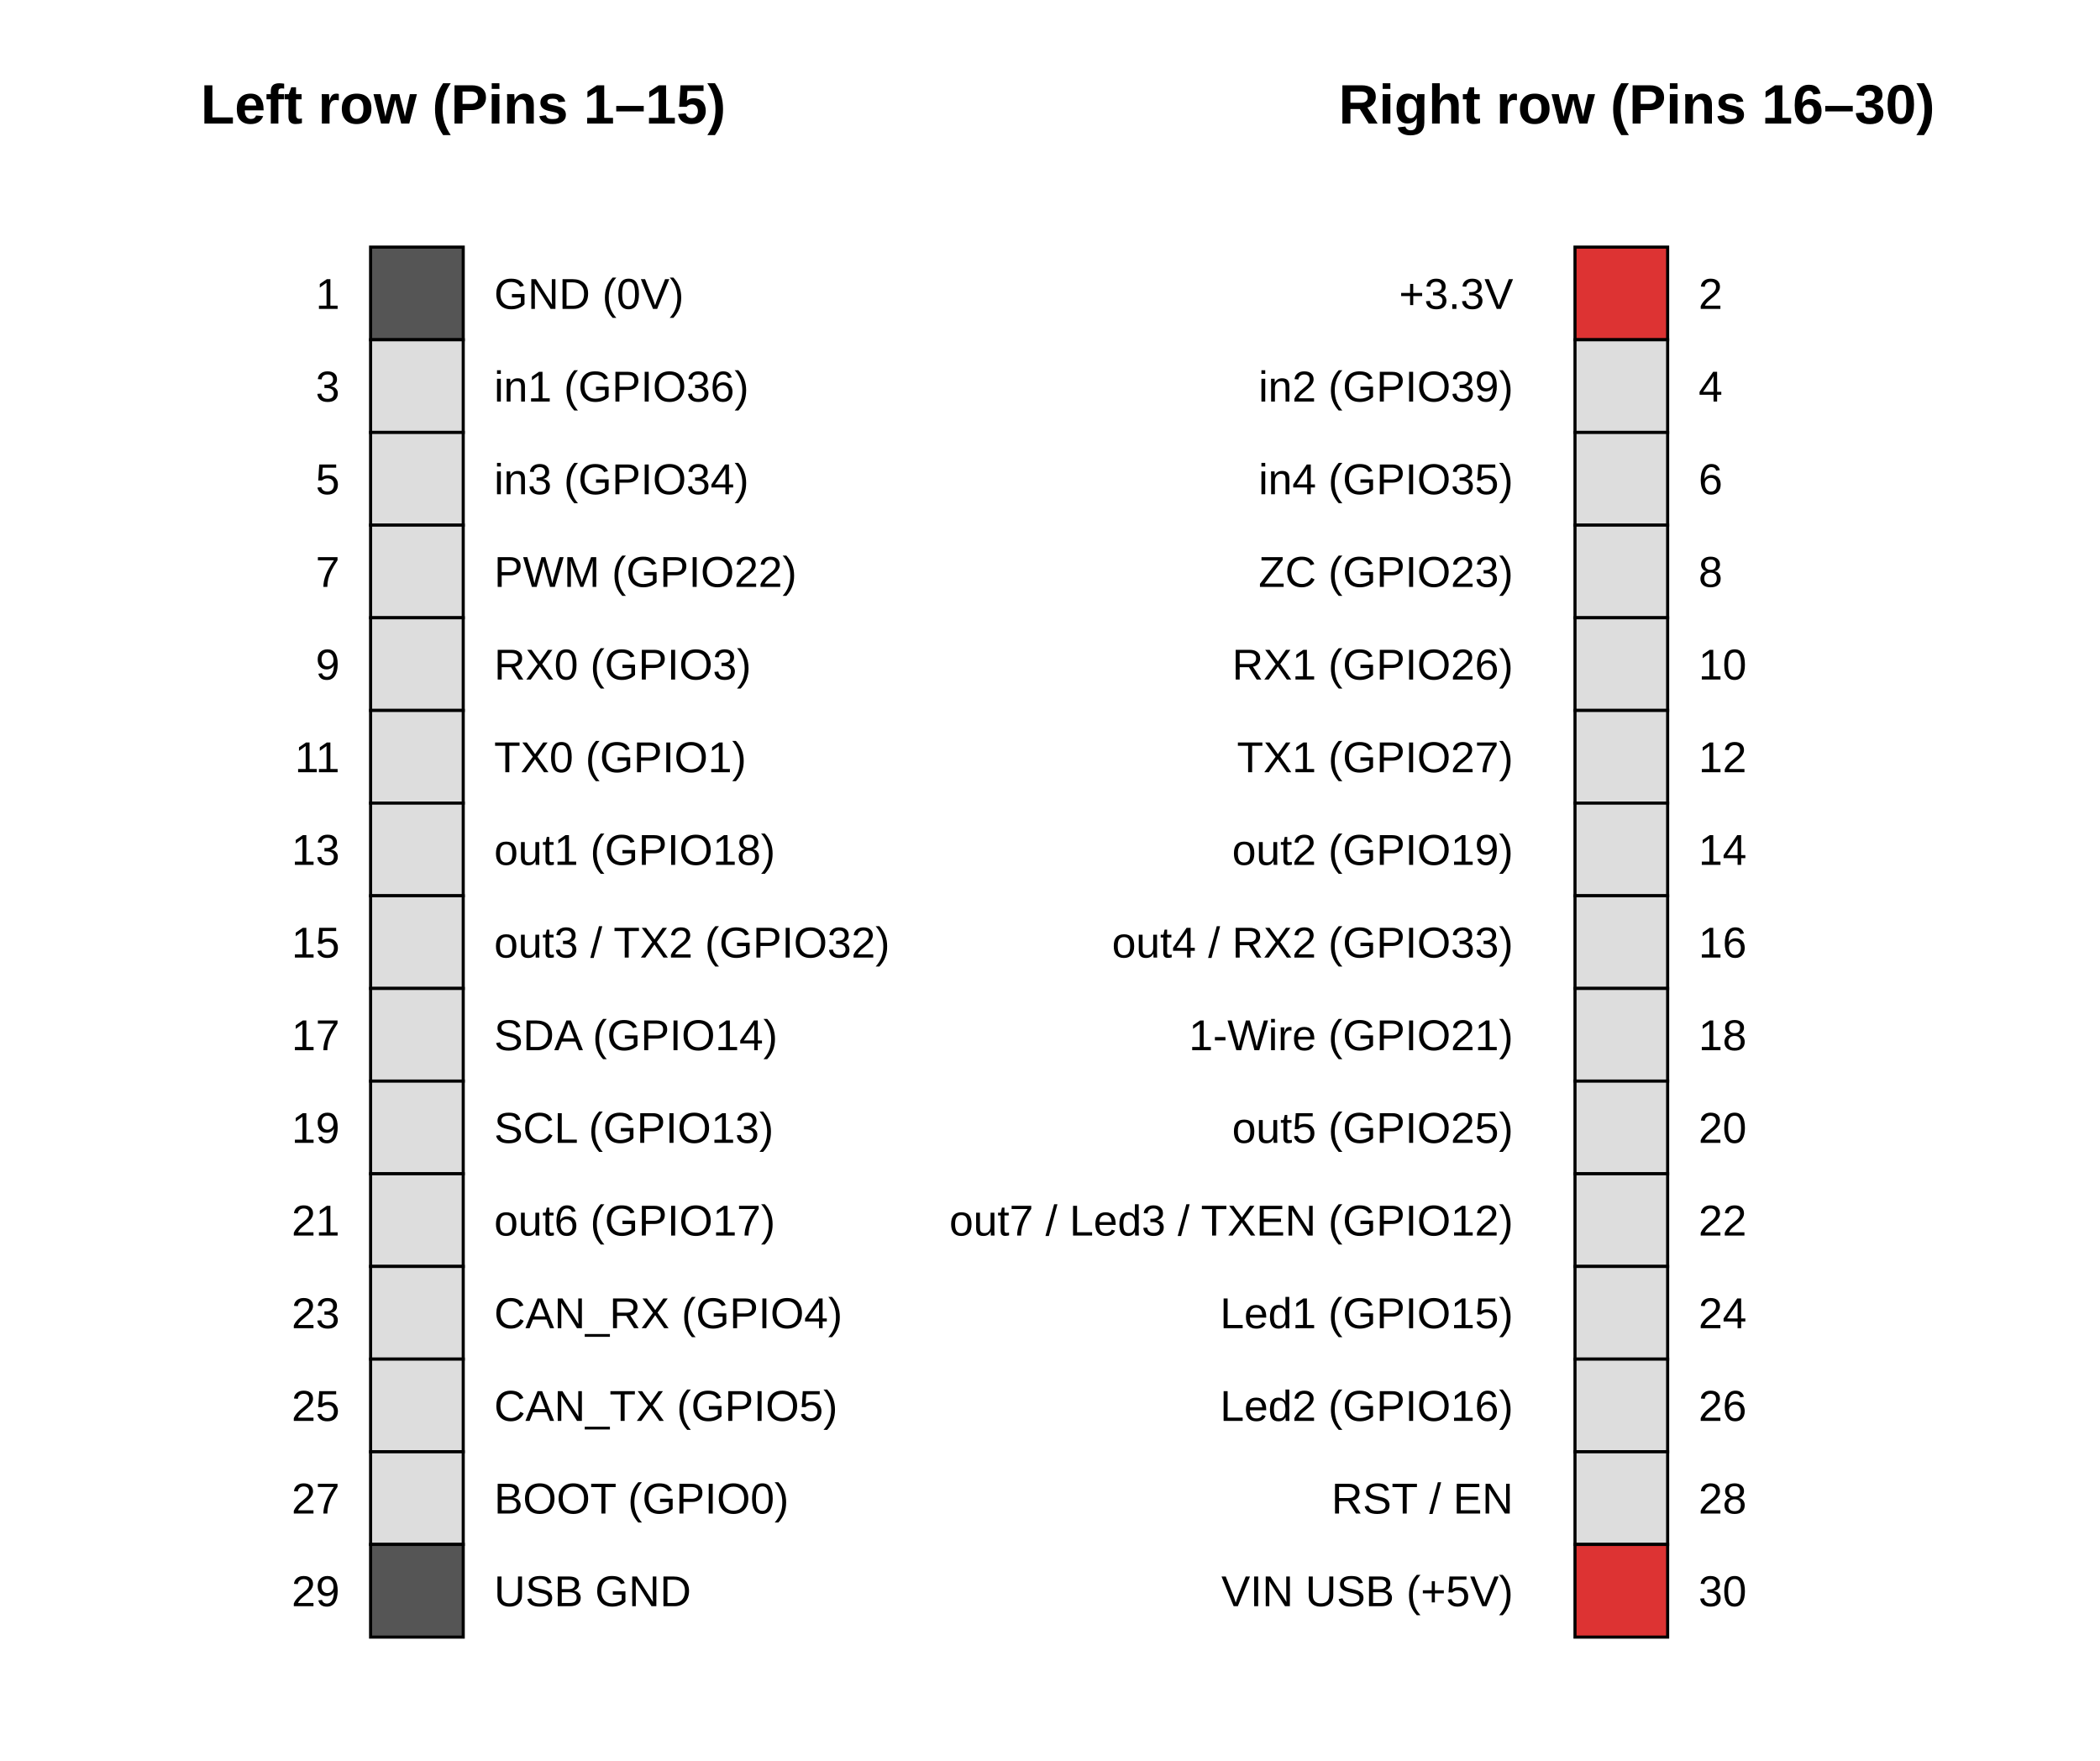
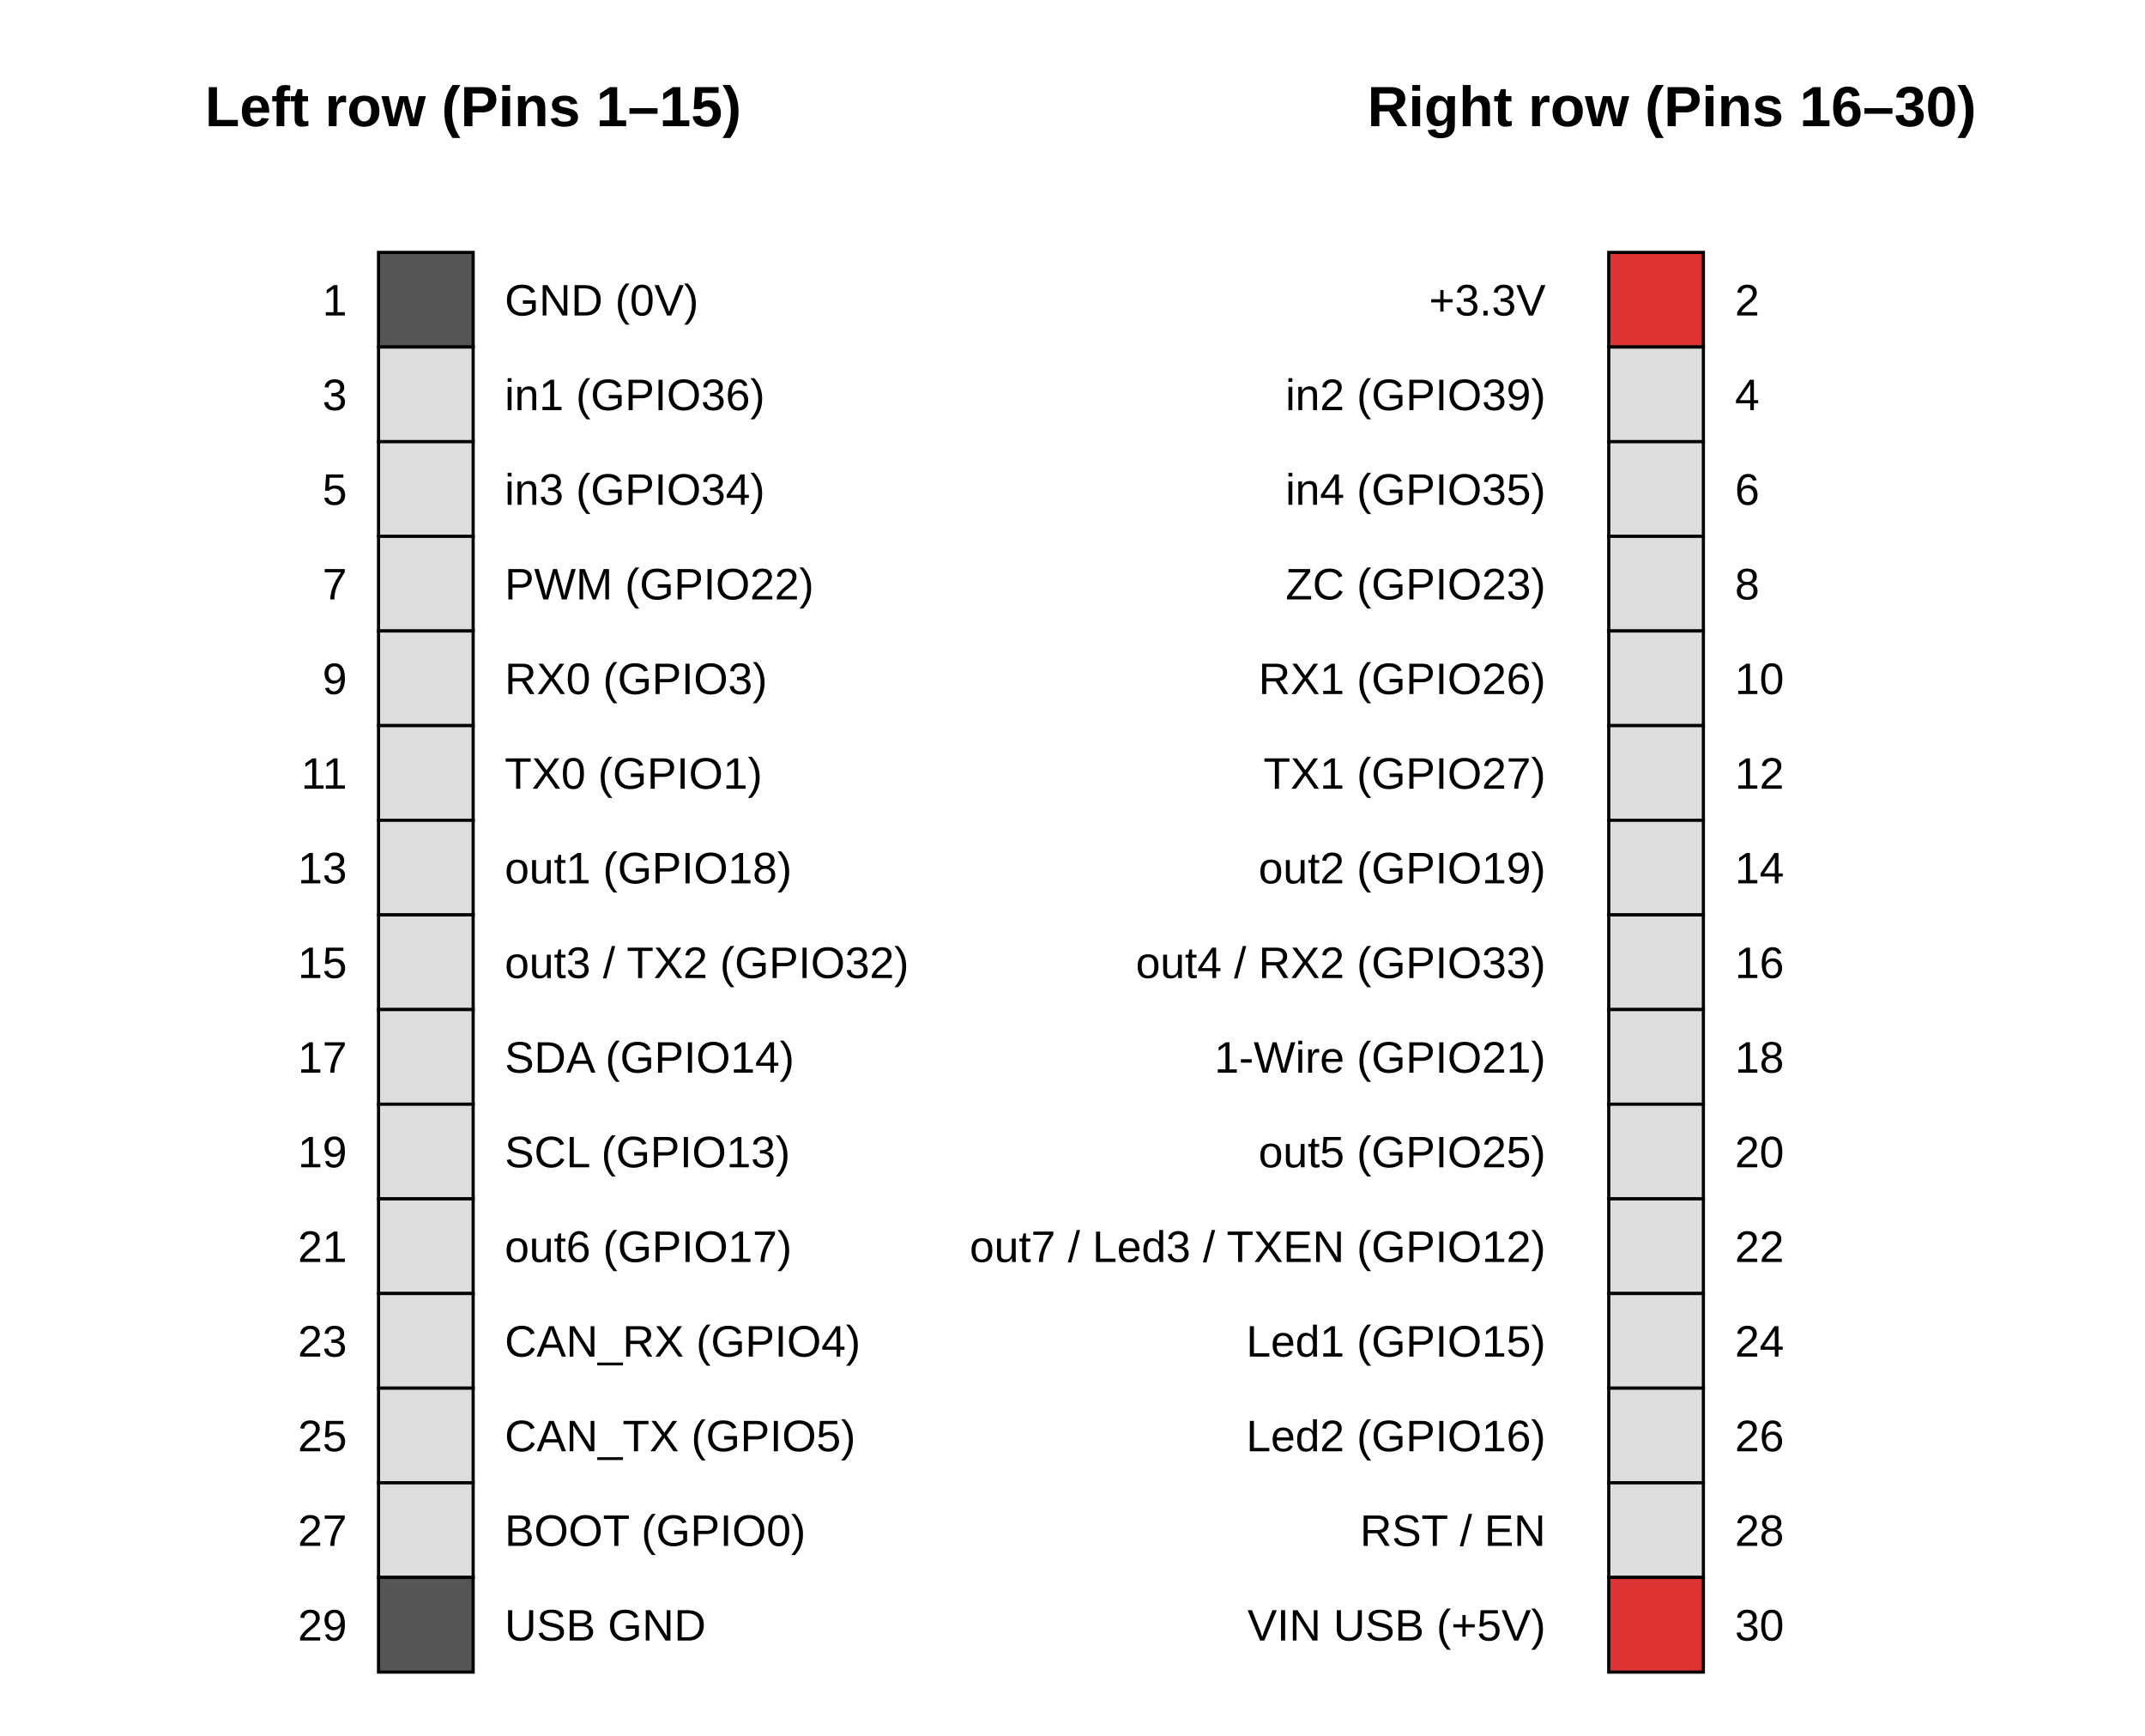
- <svg xmlns="http://www.w3.org/2000/svg" width="680" height="570" font-family="Arial, sans-serif">
+ <svg xmlns="http://www.w3.org/2000/svg" width="680" height="550" font-family="Arial, sans-serif">
  <text x="150" y="40" text-anchor="middle" font-size="18" font-weight="bold">
    Left row (Pins 1–15)
  </text>
  <text x="530" y="40" text-anchor="middle" font-size="18" font-weight="bold">
    Right row (Pins 16–30)
  </text>
  <rect x="120" y="80" width="30" height="30" fill="#555" stroke="#000" />
  <text x="110" y="100" text-anchor="end" font-size="14">1</text>
  <text x="160" y="100" font-size="14">GND (0V)</text>
  <rect x="510" y="80" width="30" height="30" fill="#D33" stroke="#000" />
  <text x="550" y="100" text-anchor="start" font-size="14">2</text>
  <text x="490" y="100" text-anchor="end" font-size="14">+3.3V</text>
  <rect x="120" y="110" width="30" height="30" fill="#ddd" stroke="#000" />
  <text x="110" y="130" text-anchor="end" font-size="14">3</text>
  <text x="160" y="130" font-size="14">in1 (GPIO36)</text>
  <rect x="510" y="110" width="30" height="30" fill="#ddd" stroke="#000" />
  <text x="550" y="130" text-anchor="start" font-size="14">4</text>
  <text x="490" y="130" text-anchor="end" font-size="14">in2 (GPIO39)</text>
  <rect x="120" y="140" width="30" height="30" fill="#ddd" stroke="#000" />
  <text x="110" y="160" text-anchor="end" font-size="14">5</text>
  <text x="160" y="160" font-size="14">in3 (GPIO34)</text>
  <rect x="510" y="140" width="30" height="30" fill="#ddd" stroke="#000" />
  <text x="550" y="160" text-anchor="start" font-size="14">6</text>
  <text x="490" y="160" text-anchor="end" font-size="14">in4 (GPIO35)</text>
  <rect x="120" y="170" width="30" height="30" fill="#ddd" stroke="#000" />
  <text x="110" y="190" text-anchor="end" font-size="14">7</text>
  <text x="160" y="190" font-size="14">PWM (GPIO22)</text>
  <rect x="510" y="170" width="30" height="30" fill="#ddd" stroke="#000" />
  <text x="550" y="190" text-anchor="start" font-size="14">8</text>
  <text x="490" y="190" text-anchor="end" font-size="14">ZC (GPIO23)</text>
  <rect x="120" y="200" width="30" height="30" fill="#ddd" stroke="#000" />
  <text x="110" y="220" text-anchor="end" font-size="14">9</text>
  <text x="160" y="220" font-size="14">RX0 (GPIO3)</text>
  <rect x="510" y="200" width="30" height="30" fill="#ddd" stroke="#000" />
  <text x="550" y="220" text-anchor="start" font-size="14">10</text>
  <text x="490" y="220" text-anchor="end" font-size="14">RX1 (GPIO26)</text>
  <rect x="120" y="230" width="30" height="30" fill="#ddd" stroke="#000" />
  <text x="110" y="250" text-anchor="end" font-size="14">11</text>
  <text x="160" y="250" font-size="14">TX0 (GPIO1)</text>
  <rect x="510" y="230" width="30" height="30" fill="#ddd" stroke="#000" />
  <text x="550" y="250" text-anchor="start" font-size="14">12</text>
  <text x="490" y="250" text-anchor="end" font-size="14">TX1 (GPIO27)</text>
  <rect x="120" y="260" width="30" height="30" fill="#ddd" stroke="#000" />
  <text x="110" y="280" text-anchor="end" font-size="14">13</text>
  <text x="160" y="280" font-size="14">out1 (GPIO18)</text>
  <rect x="510" y="260" width="30" height="30" fill="#ddd" stroke="#000" />
  <text x="550" y="280" text-anchor="start" font-size="14">14</text>
  <text x="490" y="280" text-anchor="end" font-size="14">out2 (GPIO19)</text>
  <rect x="120" y="290" width="30" height="30" fill="#ddd" stroke="#000" />
  <text x="110" y="310" text-anchor="end" font-size="14">15</text>
  <text x="160" y="310" font-size="14">out3 / TX2 (GPIO32)</text>
  <rect x="510" y="290" width="30" height="30" fill="#ddd" stroke="#000" />
  <text x="550" y="310" text-anchor="start" font-size="14">16</text>
  <text x="490" y="310" text-anchor="end" font-size="14">out4 / RX2 (GPIO33)</text>
  <rect x="120" y="320" width="30" height="30" fill="#ddd" stroke="#000" />
  <text x="110" y="340" text-anchor="end" font-size="14">17</text>
  <text x="160" y="340" font-size="14">SDA (GPIO14)</text>
  <rect x="510" y="320" width="30" height="30" fill="#ddd" stroke="#000" />
  <text x="550" y="340" text-anchor="start" font-size="14">18</text>
  <text x="490" y="340" text-anchor="end" font-size="14">1-Wire (GPIO21)</text>
  <rect x="120" y="350" width="30" height="30" fill="#ddd" stroke="#000" />
  <text x="110" y="370" text-anchor="end" font-size="14">19</text>
  <text x="160" y="370" font-size="14">SCL (GPIO13)</text>
  <rect x="510" y="350" width="30" height="30" fill="#ddd" stroke="#000" />
  <text x="550" y="370" text-anchor="start" font-size="14">20</text>
  <text x="490" y="370" text-anchor="end" font-size="14">out5 (GPIO25)</text>
  <rect x="120" y="380" width="30" height="30" fill="#ddd" stroke="#000" />
  <text x="110" y="400" text-anchor="end" font-size="14">21</text>
  <text x="160" y="400" font-size="14">out6 (GPIO17)</text>
  <rect x="510" y="380" width="30" height="30" fill="#ddd" stroke="#000" />
  <text x="550" y="400" text-anchor="start" font-size="14">22</text>
  <text x="490" y="400" text-anchor="end" font-size="14">out7 / Led3 / TXEN (GPIO12)</text>
  <rect x="120" y="410" width="30" height="30" fill="#ddd" stroke="#000" />
  <text x="110" y="430" text-anchor="end" font-size="14">23</text>
  <text x="160" y="430" font-size="14">CAN_RX (GPIO4)</text>
  <rect x="510" y="410" width="30" height="30" fill="#ddd" stroke="#000" />
  <text x="550" y="430" text-anchor="start" font-size="14">24</text>
  <text x="490" y="430" text-anchor="end" font-size="14">Led1 (GPIO15)</text>
  <rect x="120" y="440" width="30" height="30" fill="#ddd" stroke="#000" />
  <text x="110" y="460" text-anchor="end" font-size="14">25</text>
  <text x="160" y="460" font-size="14">CAN_TX (GPIO5)</text>
  <rect x="510" y="440" width="30" height="30" fill="#ddd" stroke="#000" />
  <text x="550" y="460" text-anchor="start" font-size="14">26</text>
  <text x="490" y="460" text-anchor="end" font-size="14">Led2 (GPIO16)</text>
  <rect x="120" y="470" width="30" height="30" fill="#ddd" stroke="#000" />
  <text x="110" y="490" text-anchor="end" font-size="14">27</text>
  <text x="160" y="490" font-size="14">BOOT (GPIO0)</text>
  <rect x="510" y="470" width="30" height="30" fill="#ddd" stroke="#000" />
  <text x="550" y="490" text-anchor="start" font-size="14">28</text>
  <text x="490" y="490" text-anchor="end" font-size="14">RST / EN</text>
  <rect x="120" y="500" width="30" height="30" fill="#555" stroke="#000" />
  <text x="110" y="520" text-anchor="end" font-size="14">29</text>
  <text x="160" y="520" font-size="14">USB GND</text>
  <rect x="510" y="500" width="30" height="30" fill="#D33" stroke="#000" />
  <text x="550" y="520" text-anchor="start" font-size="14">30</text>
  <text x="490" y="520" text-anchor="end" font-size="14">VIN USB (+5V)</text>
</svg>
